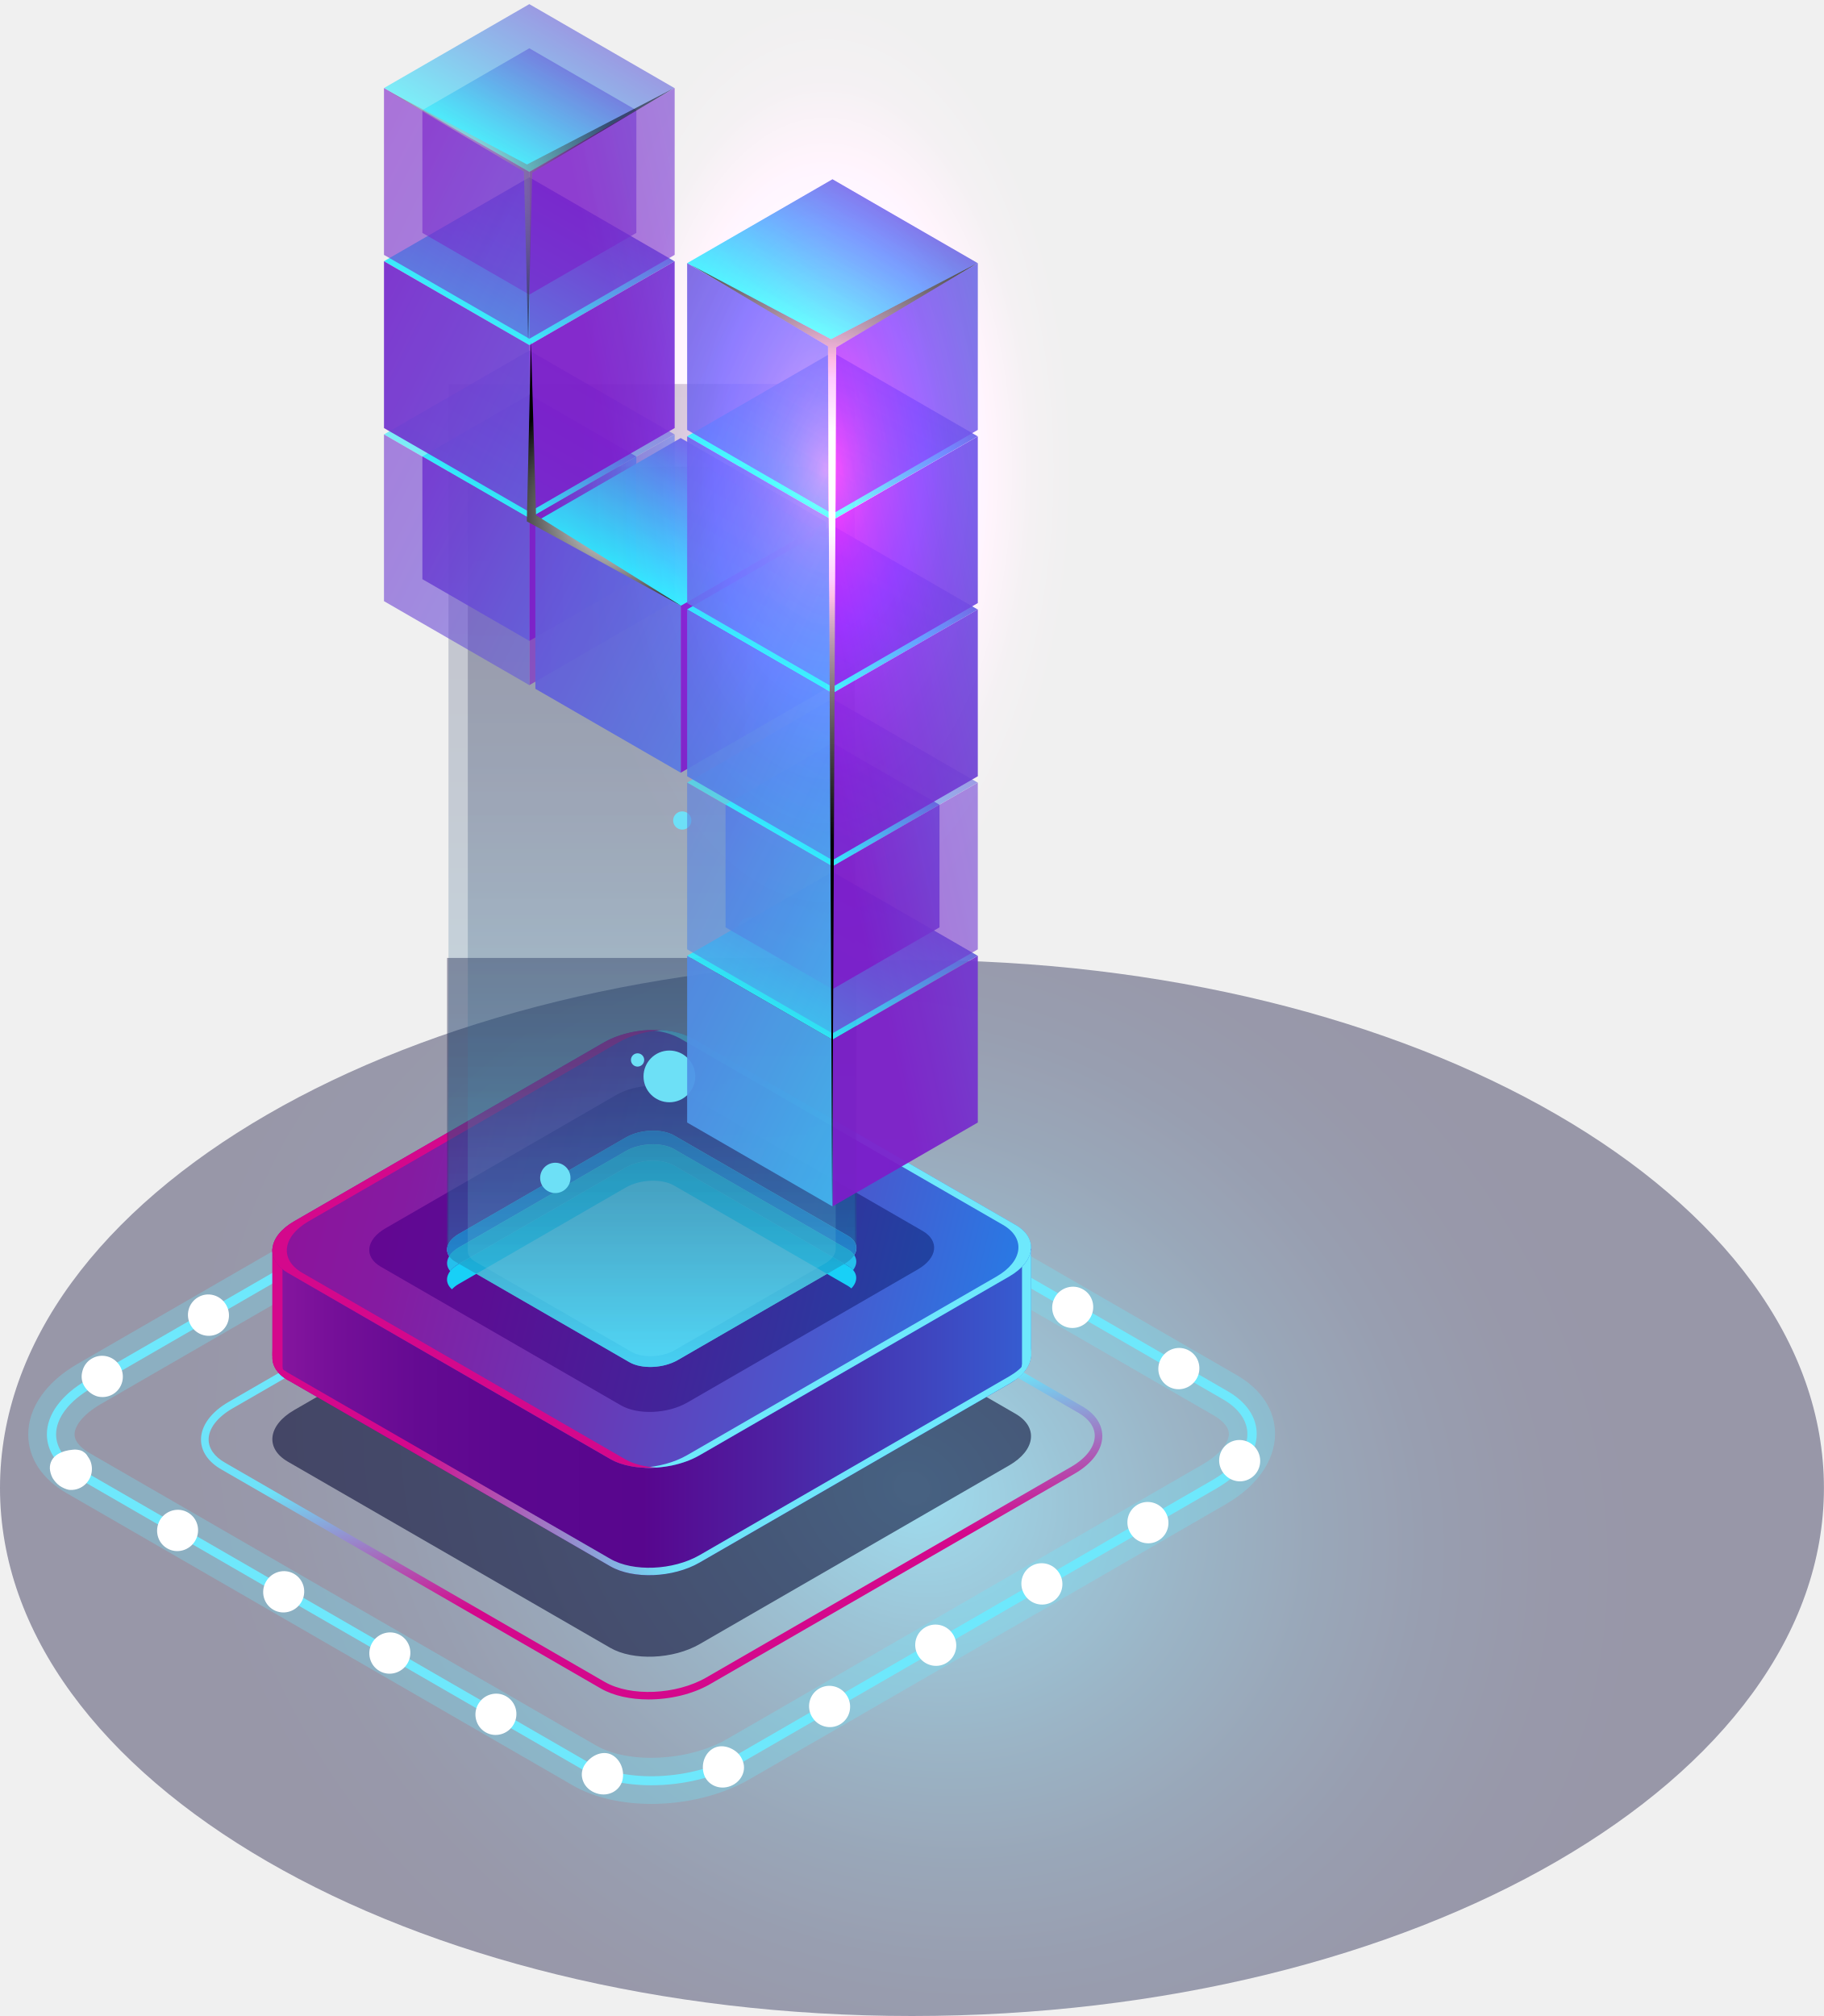
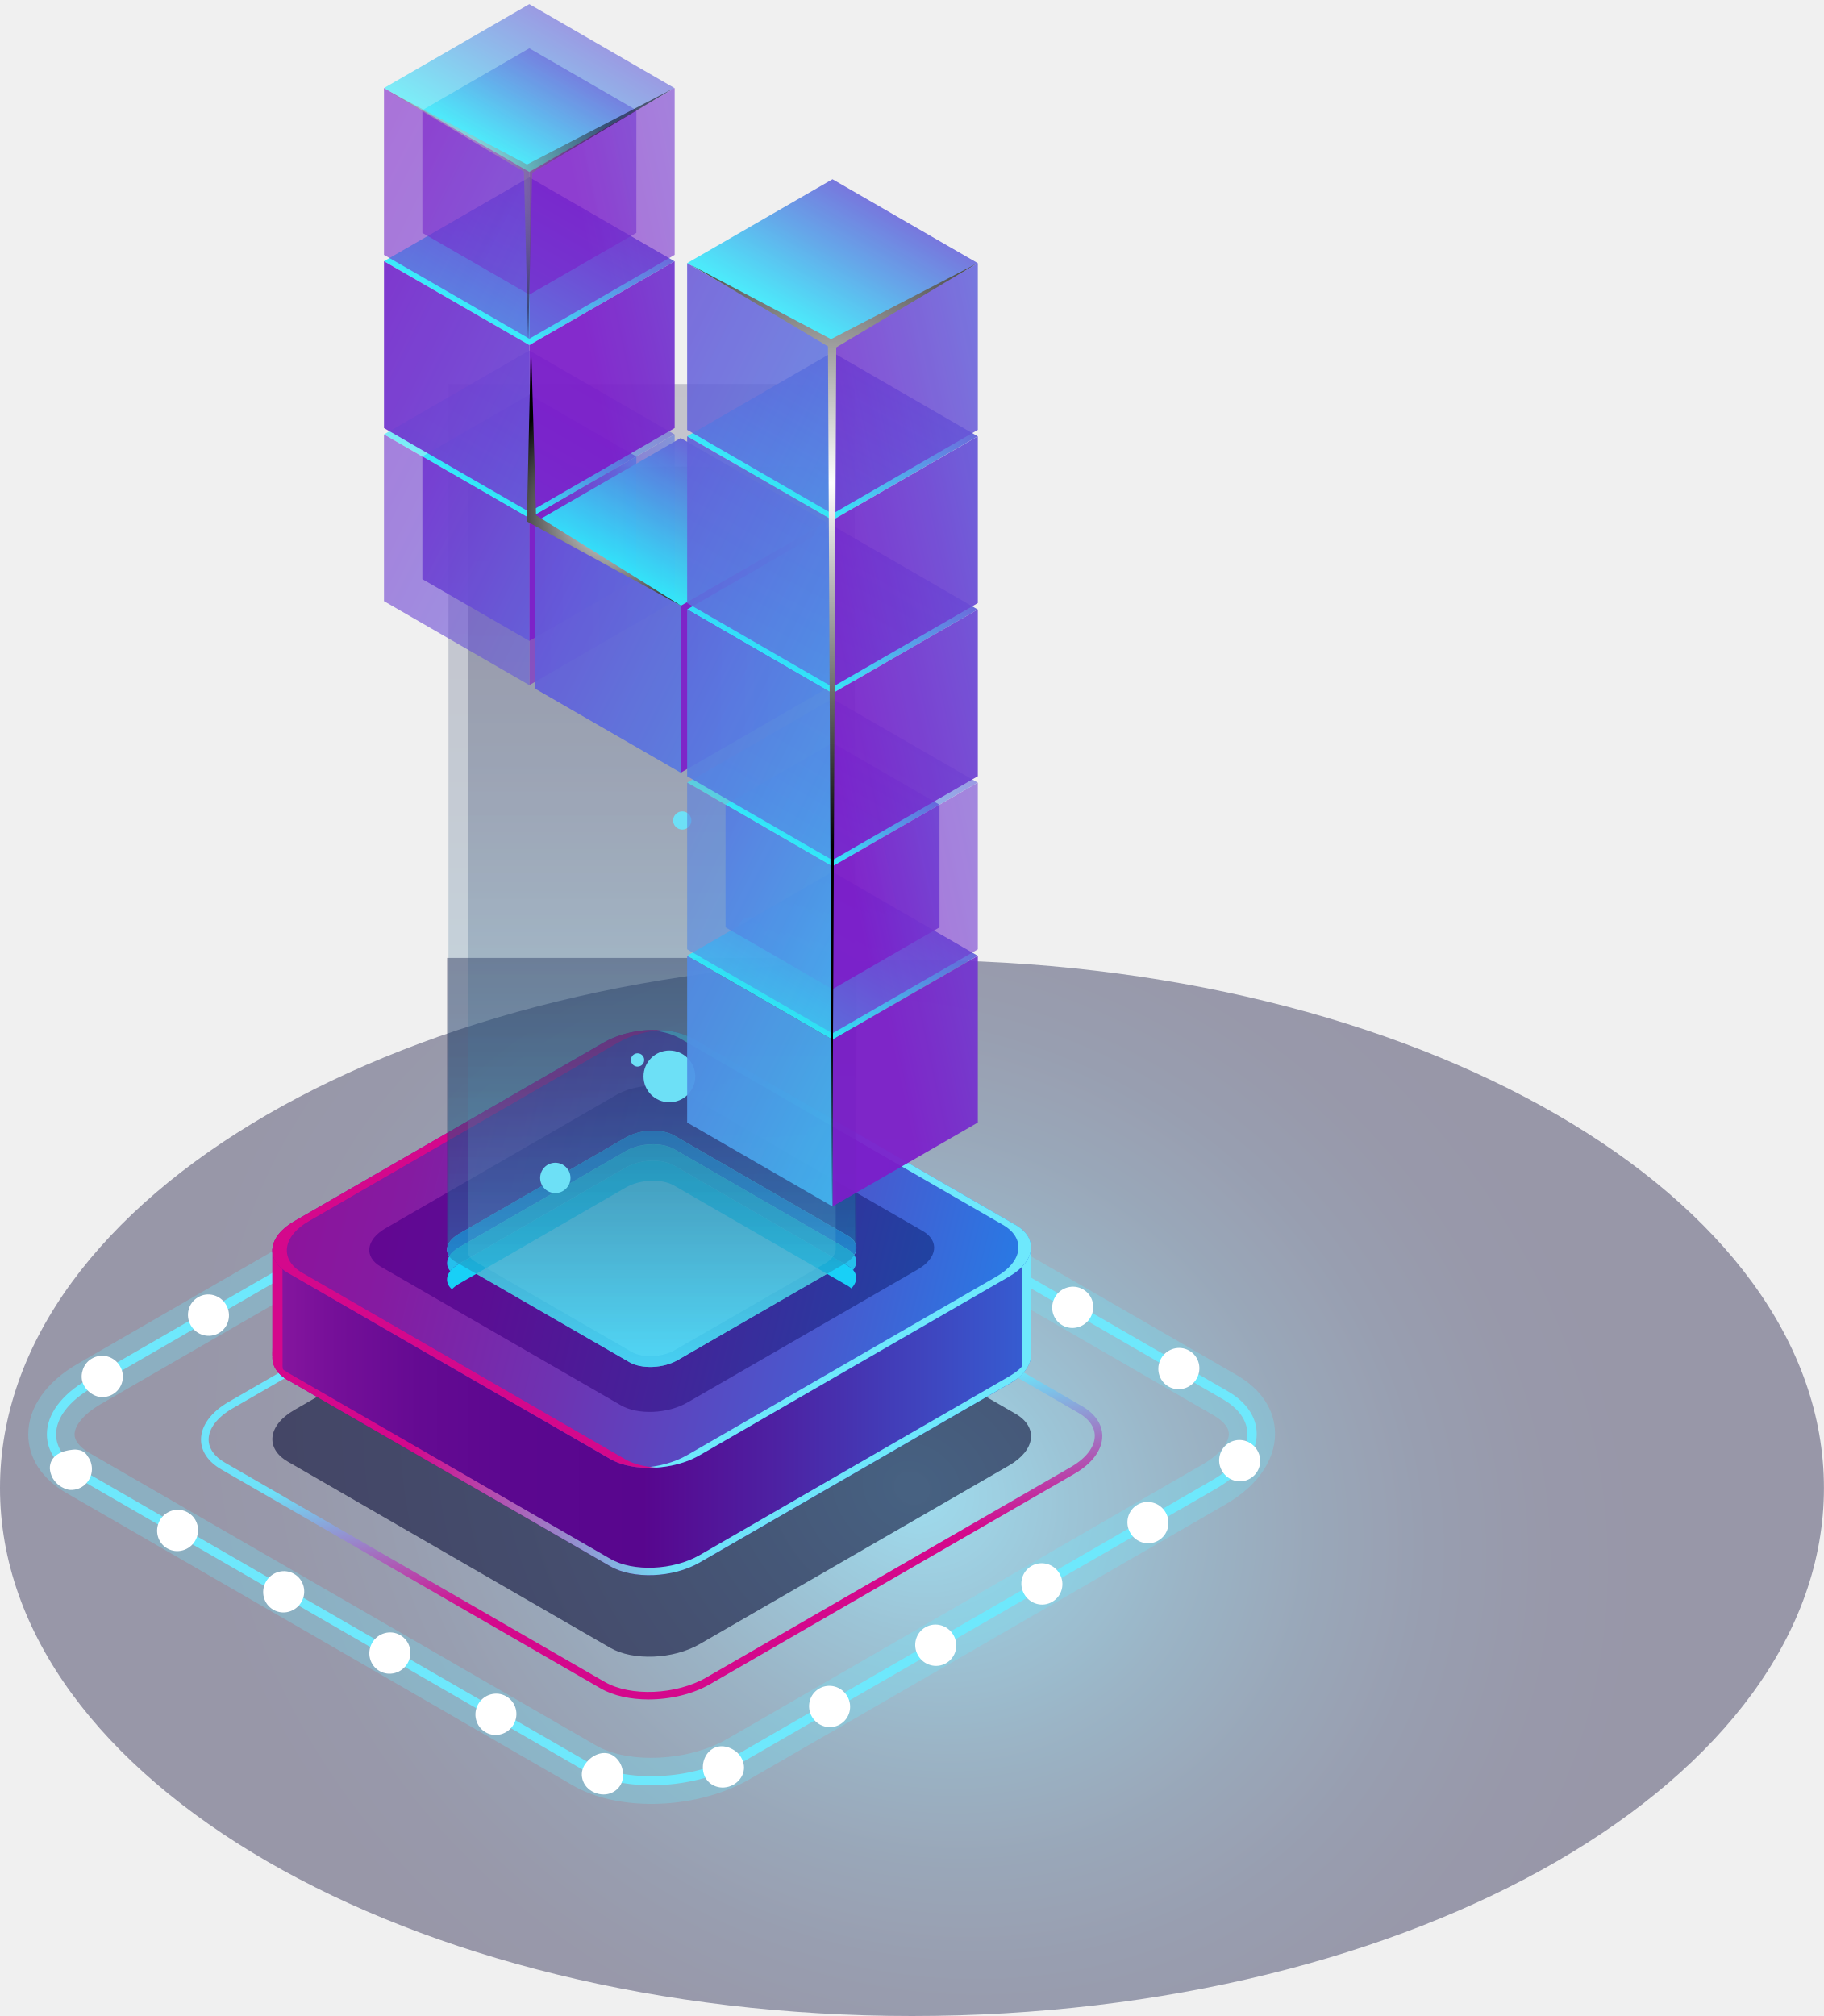
<svg xmlns="http://www.w3.org/2000/svg" width="190" height="210" viewBox="0 0 190 210" fill="none">
  <path opacity="0.4" d="M95 210C147.467 210 190 185.376 190 155C190 124.624 147.467 100 95 100C42.533 100 0 124.624 0 155C0 185.376 42.533 210 95 210Z" fill="url(#paint0_radial_238_2689)" />
  <path opacity="0.3" d="M67.872 187.906C64.826 187.906 61.905 187.277 59.664 185.976L6.928 155.529C4.357 154.043 2.942 151.874 2.942 149.407C2.942 146.63 4.811 143.956 8.084 142.066L57.61 113.468C63.112 110.288 71.238 109.999 76.1 112.797L128.837 143.243C131.408 144.73 132.822 146.898 132.822 149.355C132.822 152.133 130.954 154.807 127.681 156.696L78.155 185.294C75.182 187.029 71.444 187.906 67.872 187.906ZM67.934 115.698C65.188 115.698 62.256 116.369 60.026 117.66L10.5 146.258C8.487 147.425 7.764 148.653 7.764 149.417C7.764 150.316 8.755 151.028 9.343 151.369L62.08 181.815C65.477 183.777 71.733 183.467 75.749 181.144L125.275 152.546C127.289 151.379 128.011 150.15 128.011 149.376C128.011 148.478 127.02 147.776 126.432 147.435L73.695 116.989C72.188 116.121 70.123 115.698 67.934 115.698Z" fill="#6EE8FC" />
  <path d="M67.851 185.965C65.146 185.965 62.565 185.418 60.635 184.303L7.908 153.857C5.957 152.731 4.883 151.152 4.883 149.407C4.883 147.342 6.401 145.277 9.065 143.739L58.59 115.141C63.474 112.322 70.897 112.023 75.151 114.469L127.887 144.916C129.839 146.041 130.912 147.621 130.912 149.366C130.912 151.431 129.395 153.495 126.741 155.034L77.216 183.632C74.531 185.181 71.103 185.965 67.851 185.965ZM67.924 113.778C64.847 113.778 61.605 114.531 59.065 115.987L9.54 144.586C7.196 145.938 5.843 147.703 5.843 149.417C5.843 150.801 6.742 152.091 8.383 153.031L61.12 183.477C65.105 185.78 72.095 185.48 76.72 182.806L126.246 154.208C128.589 152.855 129.942 151.09 129.942 149.376C129.942 147.993 129.044 146.712 127.402 145.762L74.665 115.316C72.859 114.284 70.453 113.778 67.924 113.778Z" fill="#6EE8FC" />
  <path d="M49.815 177.51C50.414 176.477 51.725 176.116 52.737 176.704C53.759 177.293 54.099 178.604 53.501 179.636C52.902 180.669 51.591 181.03 50.579 180.442C49.567 179.853 49.226 178.542 49.815 177.51Z" fill="white" />
  <path d="M38.768 171.129C39.367 170.097 40.678 169.736 41.69 170.324C42.712 170.912 43.053 172.224 42.454 173.256C41.855 174.289 40.544 174.65 39.532 174.061C38.51 173.473 38.169 172.162 38.768 171.129Z" fill="white" />
  <path d="M27.71 164.749C28.309 163.716 29.62 163.355 30.632 163.943C31.654 164.532 31.995 165.843 31.396 166.875C30.797 167.908 29.486 168.269 28.474 167.681C27.452 167.092 27.112 165.781 27.71 164.749Z" fill="white" />
  <path d="M16.653 158.358C17.252 157.325 18.563 156.964 19.575 157.553C20.597 158.141 20.938 159.452 20.339 160.485C19.74 161.517 18.429 161.879 17.417 161.29C16.405 160.712 16.065 159.401 16.653 158.358Z" fill="white" />
  <path d="M5.998 151.492C6.504 151.172 7.082 151.059 7.537 151.017C7.784 150.986 8.001 150.997 8.187 151.038C8.404 151.069 8.579 151.141 8.734 151.265C8.92 151.379 9.044 151.534 9.158 151.74C9.323 151.957 9.447 152.215 9.509 152.483C9.643 153.01 9.581 153.598 9.282 154.115C8.982 154.631 8.507 154.982 7.981 155.126C7.712 155.199 7.433 155.219 7.165 155.188C6.855 155.126 6.515 154.972 6.205 154.765C5.895 154.538 5.647 154.239 5.472 153.949C5.307 153.629 5.214 153.289 5.193 152.979C5.172 152.329 5.492 151.802 5.998 151.492Z" fill="white" />
  <path d="M12.503 142.314C13.101 143.346 12.761 144.658 11.739 145.246C11.233 145.535 10.644 145.597 10.118 145.453C9.622 145.298 9.147 144.957 8.827 144.461C8.497 143.966 8.425 143.367 8.59 142.81C8.724 142.283 9.065 141.798 9.581 141.509C10.603 140.92 11.904 141.282 12.503 142.314Z" fill="white" />
  <path d="M23.56 135.934C24.159 136.966 23.818 138.277 22.796 138.866C21.774 139.454 20.473 139.093 19.874 138.06C19.276 137.028 19.616 135.717 20.638 135.128C21.65 134.529 22.961 134.891 23.56 135.934Z" fill="white" />
  <path d="M34.617 129.543C35.216 130.575 34.876 131.886 33.853 132.475C32.831 133.063 31.53 132.702 30.932 131.67C30.333 130.637 30.674 129.326 31.696 128.738C32.708 128.149 34.019 128.51 34.617 129.543Z" fill="white" />
  <path d="M45.664 123.162C46.263 124.195 45.922 125.506 44.9 126.095C43.878 126.683 42.577 126.322 41.978 125.289C41.38 124.257 41.72 122.946 42.743 122.357C43.765 121.769 45.066 122.13 45.664 123.162Z" fill="white" />
  <path d="M56.722 116.782C57.321 117.814 56.98 119.126 55.958 119.714C54.936 120.302 53.635 119.941 53.036 118.909C52.437 117.876 52.778 116.565 53.8 115.977C54.812 115.388 56.123 115.749 56.722 116.782Z" fill="white" />
  <path d="M68.781 113.323C68.698 114.511 67.82 115.43 66.788 115.502C65.766 115.564 64.764 114.769 64.537 113.592C64.31 112.415 65.188 111.269 66.509 111.186C67.841 111.093 68.853 112.126 68.781 113.323Z" fill="white" />
  <path d="M80.427 118.093C79.828 119.125 78.516 119.487 77.505 118.898C76.483 118.31 76.142 116.999 76.741 115.966C77.34 114.934 78.651 114.572 79.662 115.161C80.685 115.749 81.025 117.061 80.427 118.093Z" fill="white" />
  <path d="M91.484 124.474C90.885 125.506 89.574 125.867 88.562 125.279C87.54 124.69 87.199 123.379 87.798 122.347C88.397 121.314 89.708 120.953 90.72 121.542C91.742 122.13 92.082 123.441 91.484 124.474Z" fill="white" />
  <path d="M102.531 130.854C101.932 131.886 100.621 132.248 99.609 131.659C98.587 131.071 98.246 129.76 98.845 128.727C99.444 127.695 100.755 127.333 101.767 127.922C102.789 128.51 103.13 129.822 102.531 130.854Z" fill="white" />
  <path d="M113.588 137.245C112.989 138.277 111.678 138.639 110.666 138.05C109.644 137.462 109.304 136.15 109.902 135.118C110.501 134.086 111.812 133.724 112.824 134.313C113.846 134.891 114.187 136.202 113.588 137.245Z" fill="white" />
  <path d="M124.646 143.625C124.047 144.658 122.736 145.019 121.724 144.43C120.702 143.842 120.361 142.531 120.96 141.498C121.559 140.466 122.87 140.105 123.882 140.693C124.904 141.271 125.244 142.593 124.646 143.625Z" fill="white" />
  <path d="M117.738 159.669C117.139 158.637 117.48 157.325 118.502 156.737C119.524 156.148 120.825 156.51 121.424 157.542C122.023 158.575 121.682 159.886 120.66 160.474C119.648 161.073 118.337 160.701 117.738 159.669Z" fill="white" />
  <path d="M127.295 153.214C126.696 152.182 127.037 150.871 128.059 150.282C129.081 149.694 130.382 150.055 130.981 151.088C131.58 152.12 131.239 153.431 130.217 154.02C129.205 154.619 127.894 154.247 127.295 153.214Z" fill="white" />
  <path d="M106.692 166.05C106.093 165.017 106.434 163.706 107.456 163.118C108.478 162.529 109.779 162.89 110.377 163.923C110.976 164.955 110.636 166.266 109.613 166.855C108.591 167.454 107.29 167.092 106.692 166.05Z" fill="white" />
  <path d="M95.634 172.44C95.035 171.408 95.376 170.097 96.398 169.508C97.42 168.92 98.721 169.281 99.32 170.314C99.919 171.346 99.578 172.657 98.556 173.246C97.544 173.834 96.233 173.473 95.634 172.44Z" fill="white" />
  <path d="M84.577 178.821C83.978 177.788 84.319 176.477 85.341 175.889C86.363 175.3 87.664 175.662 88.263 176.694C88.862 177.726 88.521 179.038 87.499 179.626C86.487 180.215 85.176 179.853 84.577 178.821Z" fill="white" />
  <path d="M73.303 184.737C72.993 183.58 73.55 182.434 74.469 182.042C74.934 181.846 75.44 181.866 75.935 182.042C76.421 182.228 76.927 182.558 77.216 183.085C77.505 183.601 77.598 184.179 77.401 184.726C77.216 185.273 76.772 185.769 76.152 186.027C74.903 186.543 73.612 185.883 73.303 184.737Z" fill="white" />
  <path d="M60.872 183.89C61.523 182.868 62.617 182.403 63.495 182.692C64.382 183.002 65.054 184.066 64.878 185.253C64.703 186.43 63.474 187.245 62.132 186.801C61.471 186.585 60.965 186.12 60.748 185.552C60.521 184.995 60.573 184.406 60.872 183.89Z" fill="white" />
  <path opacity="0.6" d="M63.567 171.646L29.982 152.256C27.597 150.873 27.896 148.467 30.653 146.877L62.896 128.263C65.652 126.673 69.823 126.497 72.208 127.881L105.793 147.27C108.178 148.653 107.879 151.059 105.122 152.649L72.879 171.264C70.123 172.853 65.952 173.019 63.567 171.646Z" fill="#0C0F38" />
-   <path d="M67.562 177.025C65.704 177.025 63.928 176.653 62.596 175.889L23.034 153.052C21.681 152.267 20.938 151.172 20.938 149.954C20.938 148.519 21.991 147.084 23.818 146.031L61.801 124.102C65.157 122.161 70.257 121.965 73.168 123.648L112.731 146.485C114.084 147.27 114.827 148.364 114.827 149.583C114.827 151.018 113.774 152.453 111.947 153.506L73.963 175.435C72.136 176.488 69.792 177.025 67.562 177.025ZM62.989 175.197C65.683 176.756 70.433 176.55 73.571 174.743L111.554 152.814C113.134 151.906 114.043 150.718 114.043 149.572C114.043 148.653 113.444 147.796 112.339 147.167L72.776 124.329C70.082 122.77 65.332 122.977 62.204 124.784L24.221 146.712C22.641 147.621 21.733 148.808 21.733 149.954C21.733 150.873 22.331 151.73 23.436 152.36L62.989 175.197Z" fill="url(#paint1_linear_238_2689)" />
+   <path d="M67.562 177.025C65.704 177.025 63.928 176.653 62.596 175.889L23.034 153.052C21.681 152.267 20.938 151.172 20.938 149.954C20.938 148.519 21.991 147.084 23.818 146.031L61.801 124.102C65.157 122.161 70.257 121.965 73.168 123.648L112.731 146.485C114.084 147.27 114.827 148.364 114.827 149.583C114.827 151.018 113.774 152.453 111.947 153.506L73.963 175.435C72.136 176.488 69.793 177.025 67.562 177.025ZM62.989 175.197C65.683 176.756 70.433 176.55 73.571 174.743L111.554 152.814C113.134 151.906 114.043 150.718 114.043 149.572C114.043 148.653 113.444 147.796 112.339 147.167L72.776 124.329C70.082 122.77 65.332 122.977 62.204 124.784L24.221 146.712C22.641 147.621 21.733 148.808 21.733 149.954C21.733 150.873 22.331 151.73 23.436 152.36L62.989 175.197Z" fill="url(#paint1_linear_238_2689)" />
  <path d="M107.404 130.09H90.751L72.208 119.384C69.823 118 65.652 118.176 62.896 119.766L45.024 130.08H28.382V141.261H28.392C28.32 142.19 28.846 143.099 29.992 143.759L63.577 163.149C65.962 164.532 70.133 164.357 72.89 162.767L105.133 144.152C106.568 143.326 107.332 142.273 107.404 141.271H107.414V130.09H107.404Z" fill="url(#paint2_linear_238_2689)" />
  <path d="M105.122 143.377L72.879 161.992C70.123 163.582 65.952 163.758 63.567 162.374L29.982 142.985C28.836 142.324 28.309 141.426 28.382 140.487H28.371V141.261H28.382C28.309 142.19 28.836 143.099 29.982 143.759L63.567 163.149C65.952 164.532 70.123 164.357 72.879 162.767L105.122 144.152C106.557 143.326 107.321 142.273 107.394 141.271H107.404V140.497H107.394C107.321 141.509 106.557 142.552 105.122 143.377Z" fill="url(#paint3_linear_238_2689)" />
  <path d="M29.435 142.046L29.424 130.864H46.067L63.939 120.55C66.695 118.961 70.866 118.785 73.251 120.168L91.794 130.875H107.394V130.1H90.741L72.198 119.394C69.813 118.011 65.642 118.186 62.886 119.776L45.014 130.09H28.371V141.271H28.382C28.309 142.201 28.836 143.109 29.982 143.77L30.168 143.883C29.631 143.326 29.383 142.696 29.435 142.046Z" fill="#D4088C" />
  <path d="M106.464 130.988V142.118H106.454C106.413 142.686 106.144 143.274 105.659 143.822C106.754 143.058 107.332 142.149 107.404 141.271H107.414V130.204C107.063 130.431 106.743 130.679 106.464 130.988Z" fill="#6EE8FC" />
  <path d="M63.567 151.978L29.982 132.589C27.597 131.205 27.896 128.8 30.653 127.21L62.896 108.595C65.652 107.005 69.823 106.829 72.208 108.213L105.793 127.602C108.178 128.985 107.879 131.391 105.122 132.981L72.879 151.596C70.123 153.186 65.952 153.351 63.567 151.978Z" fill="url(#paint4_linear_238_2689)" />
  <path d="M105.793 127.592L72.208 108.203C70.969 107.49 69.256 107.191 67.511 107.294C68.781 107.366 69.978 107.666 70.897 108.203L104.482 127.592C106.867 128.975 106.568 131.381 103.811 132.971L71.568 151.585C70.237 152.349 68.585 152.783 66.953 152.876C68.967 153 71.197 152.556 72.879 151.585L105.122 132.971C107.879 131.381 108.189 128.975 105.793 127.592Z" fill="#6EE8FC" />
  <path d="M64.672 146.382L39.666 131.948C37.89 130.926 38.107 129.13 40.162 127.943L64.166 114.077C66.22 112.89 69.328 112.766 71.104 113.788L96.109 128.221C97.885 129.244 97.668 131.04 95.614 132.227L71.609 146.093C69.555 147.28 66.447 147.414 64.672 146.382Z" fill="url(#paint5_linear_238_2689)" />
  <path d="M65.559 141.891L47.44 131.432C46.15 130.689 46.315 129.388 47.801 128.531L65.198 118.486C66.685 117.629 68.935 117.536 70.226 118.279L88.345 128.738C89.636 129.481 89.471 130.782 87.984 131.639L70.587 141.684C69.09 142.541 66.84 142.634 65.559 141.891Z" fill="#6DE0F6" />
  <path d="M65.074 151.978L31.489 132.589C29.104 131.205 29.404 128.8 32.16 127.21L64.403 108.595C65.714 107.841 67.335 107.408 68.946 107.304C66.901 107.16 64.62 107.604 62.896 108.595L30.653 127.21C27.896 128.8 27.597 131.205 29.982 132.589L63.567 151.978C64.816 152.7 66.571 152.99 68.347 152.876C67.108 152.793 65.962 152.494 65.074 151.978Z" fill="#D4088C" />
  <path d="M47.791 129.946L65.188 119.9C66.674 119.043 68.925 118.95 70.216 119.694L88.335 130.152C88.624 130.317 88.82 130.514 88.965 130.72C89.398 130.008 89.212 129.244 88.335 128.738L70.216 118.279C68.925 117.536 66.674 117.629 65.188 118.486L47.791 128.531C46.635 129.202 46.294 130.132 46.8 130.865C46.996 130.534 47.327 130.224 47.791 129.946Z" fill="#267FE5" />
  <path d="M47.791 131.659L65.188 121.614C66.674 120.757 68.925 120.664 70.216 121.407L88.335 131.866C88.562 132 88.727 132.145 88.861 132.31C89.44 131.556 89.285 130.71 88.335 130.162L70.216 119.704C68.925 118.961 66.674 119.053 65.188 119.91L47.791 129.956C46.563 130.668 46.253 131.67 46.903 132.413C47.11 132.134 47.399 131.876 47.791 131.659Z" fill="#25BFEC" />
  <path d="M47.079 134.302C47.265 134.106 47.502 133.91 47.791 133.745L65.188 123.699C66.674 122.842 68.925 122.749 70.216 123.493L88.335 133.951C88.469 134.034 88.583 134.116 88.686 134.209C89.45 133.414 89.367 132.465 88.335 131.866L70.216 121.407C68.925 120.664 66.674 120.757 65.188 121.614L47.791 131.659C46.459 132.423 46.201 133.538 47.079 134.302Z" fill="#18D0F7" />
  <path opacity="0.4" d="M89.202 99.788H46.573V130.183C46.573 130.648 46.862 131.102 47.44 131.432L65.559 141.891C66.85 142.634 69.101 142.541 70.587 141.684L87.984 131.639C88.758 131.195 89.171 130.627 89.213 130.09H89.223V99.788H89.202Z" fill="url(#paint6_linear_238_2689)" />
  <path opacity="0.2" d="M89.058 40H46.718V130.255C46.718 130.72 47.007 131.164 47.575 131.504L65.559 141.891C66.84 142.634 69.07 142.541 70.546 141.684L87.819 131.711C88.583 131.267 88.996 130.709 89.037 130.173H89.047V40H89.058Z" fill="url(#paint7_linear_238_2689)" />
  <path opacity="0.25" d="M87.044 48.61H48.731V130.296C48.731 130.72 48.989 131.122 49.505 131.422L65.787 140.817C66.943 141.488 68.966 141.405 70.298 140.631L85.94 131.618C86.631 131.215 87.003 130.709 87.044 130.224H87.055V48.61H87.044Z" fill="url(#paint8_linear_238_2689)" />
  <path d="M57.847 124.278C58.72 124.278 59.427 123.57 59.427 122.698C59.427 121.826 58.72 121.118 57.847 121.118C56.975 121.118 56.268 121.826 56.268 122.698C56.268 123.57 56.975 124.278 57.847 124.278Z" fill="#6DE0F6" />
  <path d="M69.731 114.82C71.219 114.82 72.425 113.614 72.425 112.126C72.425 110.637 71.219 109.431 69.731 109.431C68.242 109.431 67.036 110.637 67.036 112.126C67.036 113.614 68.242 114.82 69.731 114.82Z" fill="#6DE0F6" />
  <path d="M67.108 110.412C67.108 110.794 66.798 111.104 66.416 111.104C66.034 111.104 65.725 110.794 65.725 110.412C65.725 110.03 66.034 109.72 66.416 109.72C66.798 109.72 67.108 110.03 67.108 110.412Z" fill="#6DE0F6" />
  <path d="M78.165 98.24C78.907 98.24 79.508 97.639 79.508 96.897C79.508 96.156 78.907 95.555 78.165 95.555C77.424 95.555 76.823 96.156 76.823 96.897C76.823 97.639 77.424 98.24 78.165 98.24Z" fill="#6DE0F6" />
  <path d="M71.073 86.418C71.597 86.418 72.022 85.993 72.022 85.468C72.022 84.944 71.597 84.519 71.073 84.519C70.548 84.519 70.123 84.944 70.123 85.468C70.123 85.993 70.548 86.418 71.073 86.418Z" fill="#6DE0F6" />
  <g opacity="0.6">
    <path d="M55.14 36.51L70.27 45.25L55.14 54L40 45.25L55.14 36.51Z" fill="url(#paint9_linear_238_2689)" />
    <path d="M70.28 62.62L55.14 71.37V53.99L70.28 45.25V62.62Z" fill="url(#paint10_linear_238_2689)" />
    <path d="M55.15 71.37L40 62.62V45.25L55.15 53.99V71.37Z" fill="url(#paint11_linear_238_2689)" />
  </g>
  <g opacity="0.9">
    <path d="M55.14 41.11L66.28 47.55L55.14 53.98L44 47.54L55.14 41.11Z" fill="url(#paint12_linear_238_2689)" />
    <path d="M66.29 60.33L55.14 66.76V53.98L66.29 47.54V60.33Z" fill="url(#paint13_linear_238_2689)" />
    <path d="M55.14 66.76L44 60.33V47.54L55.14 53.98V66.76Z" fill="url(#paint14_linear_238_2689)" />
  </g>
  <g opacity="0.93">
    <path d="M55.14 18.47L70.27 27.22L55.14 35.96L40 27.21L55.14 18.47Z" fill="url(#paint15_linear_238_2689)" />
    <path d="M70.28 44.59L55.14 53.33V35.95L70.28 27.21V44.59Z" fill="url(#paint16_linear_238_2689)" />
    <path d="M55.15 53.33L40 44.59V27.21L55.15 35.95V53.33Z" fill="url(#paint17_linear_238_2689)" />
  </g>
  <g opacity="0.6">
    <path d="M55.14 0.43L70.27 9.18L55.14 17.92L40 9.17L55.14 0.43Z" fill="url(#paint18_linear_238_2689)" />
    <path d="M70.28 26.55L55.14 35.29V17.92L70.28 9.17V26.55Z" fill="url(#paint19_linear_238_2689)" />
    <path d="M55.15 35.29L40 26.55V9.17L55.15 17.92V35.29Z" fill="url(#paint20_linear_238_2689)" />
  </g>
  <g opacity="0.6">
    <path d="M55.14 5.03L66.28 11.47L55.14 17.91L44 11.47L55.14 5.03Z" fill="url(#paint21_linear_238_2689)" />
    <path d="M66.29 24.26L55.14 30.69V17.9L66.29 11.47V24.26Z" fill="url(#paint22_linear_238_2689)" />
    <path d="M55.14 30.69L44 24.26V11.47L55.14 17.9V30.69Z" fill="url(#paint23_linear_238_2689)" />
  </g>
  <g opacity="0.93">
    <path d="M70.91 45.63L86.04 54.38L70.91 63.12L55.77 54.37L70.91 45.63Z" fill="url(#paint24_linear_238_2689)" />
    <path d="M86.05 71.75L70.91 80.49V63.11L86.05 54.37V71.75Z" fill="url(#paint25_linear_238_2689)" />
    <path d="M70.91 80.49L55.77 71.75V54.37L70.91 63.11V80.49Z" fill="url(#paint26_linear_238_2689)" />
  </g>
  <g opacity="0.93">
    <path d="M86.72 90.81L101.85 99.56L86.72 108.3L71.58 99.56L86.72 90.81Z" fill="url(#paint27_linear_238_2689)" />
    <path d="M101.86 116.93L86.72 125.67V108.3L101.86 99.56V116.93Z" fill="url(#paint28_linear_238_2689)" />
    <path d="M86.72 125.67L71.58 116.93V99.56L86.72 108.3V125.67Z" fill="url(#paint29_linear_238_2689)" />
  </g>
  <g opacity="0.6">
    <path d="M86.72 72.78L101.85 81.52L86.72 90.27L71.58 81.52L86.72 72.78Z" fill="url(#paint30_linear_238_2689)" />
    <path d="M101.86 98.89L86.72 107.64V90.26L101.86 81.52V98.89Z" fill="url(#paint31_linear_238_2689)" />
    <path d="M86.72 107.64L71.58 98.89V81.52L86.72 90.26V107.64Z" fill="url(#paint32_linear_238_2689)" />
  </g>
  <g opacity="0.9">
    <path d="M86.72 77.38L97.86 83.82L86.72 90.25L75.58 83.81L86.72 77.38Z" fill="url(#paint33_linear_238_2689)" />
    <path d="M97.87 96.6L86.72 103.04V90.25L97.87 83.81V96.6Z" fill="url(#paint34_linear_238_2689)" />
    <path d="M86.72 103.04L75.58 96.6V83.81L86.72 90.25V103.04Z" fill="url(#paint35_linear_238_2689)" />
  </g>
  <g opacity="0.93">
    <path d="M86.72 54.74L101.85 63.49L86.72 72.23L71.58 63.48L86.72 54.74Z" fill="url(#paint36_linear_238_2689)" />
    <path d="M101.86 80.86L86.72 89.6V72.22L101.86 63.48V80.86Z" fill="url(#paint37_linear_238_2689)" />
    <path d="M86.72 89.6L71.58 80.86V63.48L86.72 72.22V89.6Z" fill="url(#paint38_linear_238_2689)" />
  </g>
  <g opacity="0.93">
    <path d="M86.72 36.7L101.85 45.45L86.72 54.19L71.58 45.45L86.72 36.7Z" fill="url(#paint39_linear_238_2689)" />
    <path d="M101.86 62.82L86.72 71.56V54.19L101.86 45.45V62.82Z" fill="url(#paint40_linear_238_2689)" />
    <path d="M86.72 71.56L71.58 62.82V45.45L86.72 54.19V71.56Z" fill="url(#paint41_linear_238_2689)" />
  </g>
  <g opacity="0.85">
    <path d="M86.72 18.67L101.85 27.41L86.72 36.16L71.58 27.41L86.72 18.67Z" fill="url(#paint42_linear_238_2689)" />
    <path d="M101.86 44.78L86.72 53.53V36.15L101.86 27.41V44.78Z" fill="url(#paint43_linear_238_2689)" />
    <path d="M86.72 53.53L71.58 44.78V27.41L86.72 36.15V53.53Z" fill="url(#paint44_linear_238_2689)" />
  </g>
  <path d="M86.69 125.67L87.11 36.19L101.83 27.41L86.57 35.33L72.03 27.63L86.25 36.08L86.69 125.67Z" fill="url(#paint45_radial_238_2689)" />
  <path opacity="0.5" d="M55.02 35.44L55.44 17.99L70.16 9.21L54.9 17.13L40.36 9.43L54.58 17.88L55.02 35.44Z" fill="url(#paint46_radial_238_2689)" />
  <path d="M55.31 35.6L54.88 54.31L71.07 63.17L55.84 53.67L55.31 35.6Z" fill="url(#paint47_radial_238_2689)" />
-   <g style="mix-blend-mode:color-dodge">
-     <path d="M86 98C100.359 98 112 76.062 112 49C112 21.938 100.359 0 86 0C71.641 0 60 21.938 60 49C60 76.062 71.641 98 86 98Z" fill="url(#paint48_radial_238_2689)" />
-   </g>
  <defs>
    <radialGradient id="paint0_radial_238_2689" cx="0" cy="0" r="1" gradientUnits="userSpaceOnUse" gradientTransform="translate(95.0032 154.998) rotate(30.0669) scale(77.6222 67.3133)">
      <stop offset="0.011" stop-color="#25BFEC" />
      <stop offset="0.045" stop-color="#24B4E1" />
      <stop offset="0.219" stop-color="#1F83B0" />
      <stop offset="0.39" stop-color="#1B5A86" />
      <stop offset="0.557" stop-color="#173A66" />
      <stop offset="0.717" stop-color="#152350" />
      <stop offset="0.868" stop-color="#131642" />
      <stop offset="1" stop-color="#13113D" />
    </radialGradient>
    <linearGradient id="paint1_linear_238_2689" x1="63.655" y1="123.037" x2="72.12" y2="176.479" gradientUnits="userSpaceOnUse">
      <stop stop-color="#6EE8FC" />
      <stop offset="0.22" stop-color="#6EE8FC" />
      <stop offset="0.489" stop-color="#6EE1F8" />
      <stop offset="0.774" stop-color="#D4088C" />
      <stop offset="1" stop-color="#D4088C" />
    </linearGradient>
    <linearGradient id="paint2_linear_238_2689" x1="20.895" y1="141.27" x2="117.189" y2="141.27" gradientUnits="userSpaceOnUse">
      <stop stop-color="#A31FA9" />
      <stop offset="0.067" stop-color="#8B17A0" />
      <stop offset="0.149" stop-color="#740F98" />
      <stop offset="0.239" stop-color="#640A92" />
      <stop offset="0.341" stop-color="#5B078F" />
      <stop offset="0.478" stop-color="#58068E" />
      <stop offset="0.626" stop-color="#4D22A3" />
      <stop offset="0.944" stop-color="#3168DA" />
      <stop offset="1" stop-color="#2C75E4" />
    </linearGradient>
    <linearGradient id="paint3_linear_238_2689" x1="20.895" y1="152.293" x2="117.189" y2="152.293" gradientUnits="userSpaceOnUse">
      <stop stop-color="#D4088C" />
      <stop offset="0.226" stop-color="#D4088C" />
      <stop offset="0.511" stop-color="#6EE1F8" />
      <stop offset="0.78" stop-color="#6EE8FC" />
      <stop offset="1" stop-color="#6EE8FC" />
    </linearGradient>
    <linearGradient id="paint4_linear_238_2689" x1="27.723" y1="130.09" x2="101.855" y2="148.433" gradientUnits="userSpaceOnUse">
      <stop stop-color="#8D139B" />
      <stop offset="0.165" stop-color="#851BA1" />
      <stop offset="0.428" stop-color="#6E33B2" />
      <stop offset="0.755" stop-color="#4958CD" />
      <stop offset="1" stop-color="#2979E4" />
    </linearGradient>
    <linearGradient id="paint5_linear_238_2689" x1="37.985" y1="130.089" x2="93.177" y2="143.746" gradientUnits="userSpaceOnUse">
      <stop stop-color="#630692" />
      <stop offset="0.226" stop-color="#5B0E94" />
      <stop offset="0.587" stop-color="#432399" />
      <stop offset="1" stop-color="#2142A1" />
    </linearGradient>
    <linearGradient id="paint6_linear_238_2689" x1="67.887" y1="142.396" x2="67.887" y2="99.789" gradientUnits="userSpaceOnUse">
      <stop offset="0.011" stop-color="#25BFEC" />
      <stop offset="0.045" stop-color="#24B4E1" />
      <stop offset="0.219" stop-color="#1F83B0" />
      <stop offset="0.39" stop-color="#1B5A86" />
      <stop offset="0.557" stop-color="#173A66" />
      <stop offset="0.717" stop-color="#152350" />
      <stop offset="0.868" stop-color="#131642" />
      <stop offset="1" stop-color="#13113D" />
    </linearGradient>
    <linearGradient id="paint7_linear_238_2689" x1="67.887" y1="142.396" x2="67.887" y2="40.005" gradientUnits="userSpaceOnUse">
      <stop offset="0.011" stop-color="#25BFEC" />
      <stop offset="0.045" stop-color="#24B4E1" />
      <stop offset="0.219" stop-color="#1F83B0" />
      <stop offset="0.39" stop-color="#1B5A86" />
      <stop offset="0.557" stop-color="#173A66" />
      <stop offset="0.717" stop-color="#152350" />
      <stop offset="0.868" stop-color="#131642" />
      <stop offset="1" stop-color="#13113D" />
    </linearGradient>
    <linearGradient id="paint8_linear_238_2689" x1="67.887" y1="141.278" x2="67.887" y2="48.611" gradientUnits="userSpaceOnUse">
      <stop offset="0.011" stop-color="#70E8FC" />
      <stop offset="0.148" stop-color="#5AB5CF" />
      <stop offset="0.303" stop-color="#4584A3" />
      <stop offset="0.456" stop-color="#335A7E" />
      <stop offset="0.605" stop-color="#253A62" />
      <stop offset="0.747" stop-color="#1B244D" />
      <stop offset="0.882" stop-color="#151641" />
      <stop offset="1" stop-color="#13113D" />
    </linearGradient>
    <linearGradient id="paint9_linear_238_2689" x1="63.489" y1="30.787" x2="50.84" y2="52.694" gradientUnits="userSpaceOnUse">
      <stop offset="0.03" stop-color="#7C1DC9" />
      <stop offset="0.214" stop-color="#6E41D2" />
      <stop offset="0.618" stop-color="#4C9BE8" />
      <stop offset="1" stop-color="#2AF6FF" />
    </linearGradient>
    <linearGradient id="paint10_linear_238_2689" x1="55.823" y1="58.307" x2="87.56" y2="58.307" gradientUnits="userSpaceOnUse">
      <stop offset="0.03" stop-color="#7C1DC9" />
      <stop offset="0.214" stop-color="#6E41D2" />
      <stop offset="0.618" stop-color="#4C9BE8" />
      <stop offset="1" stop-color="#2AF6FF" />
    </linearGradient>
    <linearGradient id="paint11_linear_238_2689" x1="16.975" y1="42.848" x2="140.129" y2="105.067" gradientUnits="userSpaceOnUse">
      <stop offset="0.03" stop-color="#7C1DC9" />
      <stop offset="0.214" stop-color="#6E41D2" />
      <stop offset="0.618" stop-color="#4C9BE8" />
      <stop offset="1" stop-color="#2AF6FF" />
    </linearGradient>
    <linearGradient id="paint12_linear_238_2689" x1="61.285" y1="36.899" x2="51.977" y2="53.022" gradientUnits="userSpaceOnUse">
      <stop offset="0.03" stop-color="#7C1DC9" />
      <stop offset="0.214" stop-color="#6E41D2" />
      <stop offset="0.618" stop-color="#4C9BE8" />
      <stop offset="1" stop-color="#2AF6FF" />
    </linearGradient>
    <linearGradient id="paint13_linear_238_2689" x1="55.644" y1="57.153" x2="79.002" y2="57.153" gradientUnits="userSpaceOnUse">
      <stop offset="0.03" stop-color="#7C1DC9" />
      <stop offset="0.214" stop-color="#6E41D2" />
      <stop offset="0.618" stop-color="#4C9BE8" />
      <stop offset="1" stop-color="#2AF6FF" />
    </linearGradient>
    <linearGradient id="paint14_linear_238_2689" x1="27.052" y1="45.776" x2="117.692" y2="91.568" gradientUnits="userSpaceOnUse">
      <stop offset="0.03" stop-color="#7C1DC9" />
      <stop offset="0.214" stop-color="#6E41D2" />
      <stop offset="0.618" stop-color="#4C9BE8" />
      <stop offset="1" stop-color="#2AF6FF" />
    </linearGradient>
    <linearGradient id="paint15_linear_238_2689" x1="63.489" y1="12.751" x2="50.84" y2="34.658" gradientUnits="userSpaceOnUse">
      <stop offset="0.03" stop-color="#7C1DC9" />
      <stop offset="0.214" stop-color="#6E41D2" />
      <stop offset="0.618" stop-color="#4C9BE8" />
      <stop offset="1" stop-color="#2AF6FF" />
    </linearGradient>
    <linearGradient id="paint16_linear_238_2689" x1="59.863" y1="40.883" x2="135.552" y2="24.633" gradientUnits="userSpaceOnUse">
      <stop offset="0.03" stop-color="#7C1DC9" />
      <stop offset="0.214" stop-color="#6E41D2" />
      <stop offset="0.618" stop-color="#4C9BE8" />
      <stop offset="1" stop-color="#2AF6FF" />
    </linearGradient>
    <linearGradient id="paint17_linear_238_2689" x1="24.235" y1="28.48" x2="147.388" y2="90.698" gradientUnits="userSpaceOnUse">
      <stop offset="0.03" stop-color="#7C1DC9" />
      <stop offset="0.214" stop-color="#6E41D2" />
      <stop offset="0.618" stop-color="#4C9BE8" />
      <stop offset="1" stop-color="#2AF6FF" />
    </linearGradient>
    <linearGradient id="paint18_linear_238_2689" x1="63.489" y1="-5.286" x2="50.84" y2="16.621" gradientUnits="userSpaceOnUse">
      <stop offset="0.03" stop-color="#7C1DC9" />
      <stop offset="0.214" stop-color="#6E41D2" />
      <stop offset="0.618" stop-color="#4C9BE8" />
      <stop offset="1" stop-color="#2AF6FF" />
    </linearGradient>
    <linearGradient id="paint19_linear_238_2689" x1="59.863" y1="22.846" x2="135.552" y2="6.596" gradientUnits="userSpaceOnUse">
      <stop offset="0.03" stop-color="#7C1DC9" />
      <stop offset="0.214" stop-color="#6E41D2" />
      <stop offset="0.618" stop-color="#4C9BE8" />
      <stop offset="1" stop-color="#2AF6FF" />
    </linearGradient>
    <linearGradient id="paint20_linear_238_2689" x1="31.494" y1="14.11" x2="154.647" y2="76.329" gradientUnits="userSpaceOnUse">
      <stop offset="0.03" stop-color="#7C1DC9" />
      <stop offset="0.214" stop-color="#6E41D2" />
      <stop offset="0.618" stop-color="#4C9BE8" />
      <stop offset="1" stop-color="#2AF6FF" />
    </linearGradient>
    <linearGradient id="paint21_linear_238_2689" x1="61.285" y1="0.826" x2="51.977" y2="16.949" gradientUnits="userSpaceOnUse">
      <stop offset="0.03" stop-color="#7C1DC9" />
      <stop offset="0.214" stop-color="#6E41D2" />
      <stop offset="0.618" stop-color="#4C9BE8" />
      <stop offset="1" stop-color="#2AF6FF" />
    </linearGradient>
    <linearGradient id="paint22_linear_238_2689" x1="58.617" y1="21.53" x2="114.323" y2="9.571" gradientUnits="userSpaceOnUse">
      <stop offset="0.03" stop-color="#7C1DC9" />
      <stop offset="0.214" stop-color="#6E41D2" />
      <stop offset="0.618" stop-color="#4C9BE8" />
      <stop offset="1" stop-color="#2AF6FF" />
    </linearGradient>
    <linearGradient id="paint23_linear_238_2689" x1="37.738" y1="15.101" x2="128.378" y2="60.893" gradientUnits="userSpaceOnUse">
      <stop offset="0.03" stop-color="#7C1DC9" />
      <stop offset="0.214" stop-color="#6E41D2" />
      <stop offset="0.618" stop-color="#4C9BE8" />
      <stop offset="1" stop-color="#2AF6FF" />
    </linearGradient>
    <linearGradient id="paint24_linear_238_2689" x1="79.258" y1="39.911" x2="66.61" y2="61.818" gradientUnits="userSpaceOnUse">
      <stop offset="0.03" stop-color="#7C1DC9" />
      <stop offset="0.214" stop-color="#6E41D2" />
      <stop offset="0.618" stop-color="#4C9BE8" />
      <stop offset="1" stop-color="#2AF6FF" />
    </linearGradient>
    <linearGradient id="paint25_linear_238_2689" x1="71.592" y1="67.431" x2="103.329" y2="67.431" gradientUnits="userSpaceOnUse">
      <stop offset="0.03" stop-color="#7C1DC9" />
      <stop offset="0.214" stop-color="#6E41D2" />
      <stop offset="0.618" stop-color="#4C9BE8" />
      <stop offset="1" stop-color="#2AF6FF" />
    </linearGradient>
    <linearGradient id="paint26_linear_238_2689" x1="16.51" y1="43.77" x2="139.663" y2="105.989" gradientUnits="userSpaceOnUse">
      <stop offset="0.03" stop-color="#7C1DC9" />
      <stop offset="0.214" stop-color="#6E41D2" />
      <stop offset="0.618" stop-color="#4C9BE8" />
      <stop offset="1" stop-color="#2AF6FF" />
    </linearGradient>
    <linearGradient id="paint27_linear_238_2689" x1="95.068" y1="85.094" x2="82.42" y2="107.002" gradientUnits="userSpaceOnUse">
      <stop offset="0.03" stop-color="#7C1DC9" />
      <stop offset="0.214" stop-color="#6E41D2" />
      <stop offset="0.618" stop-color="#4C9BE8" />
      <stop offset="1" stop-color="#2AF6FF" />
    </linearGradient>
    <linearGradient id="paint28_linear_238_2689" x1="91.443" y1="113.226" x2="167.131" y2="96.977" gradientUnits="userSpaceOnUse">
      <stop offset="0.03" stop-color="#7C1DC9" />
      <stop offset="0.214" stop-color="#6E41D2" />
      <stop offset="0.618" stop-color="#4C9BE8" />
      <stop offset="1" stop-color="#2AF6FF" />
    </linearGradient>
    <linearGradient id="paint29_linear_238_2689" x1="1.539" y1="73.403" x2="124.692" y2="135.621" gradientUnits="userSpaceOnUse">
      <stop offset="0.03" stop-color="#7C1DC9" />
      <stop offset="0.214" stop-color="#6E41D2" />
      <stop offset="0.618" stop-color="#4C9BE8" />
      <stop offset="1" stop-color="#2AF6FF" />
    </linearGradient>
    <linearGradient id="paint30_linear_238_2689" x1="95.068" y1="67.058" x2="82.42" y2="88.965" gradientUnits="userSpaceOnUse">
      <stop offset="0.03" stop-color="#7C1DC9" />
      <stop offset="0.214" stop-color="#6E41D2" />
      <stop offset="0.618" stop-color="#4C9BE8" />
      <stop offset="1" stop-color="#2AF6FF" />
    </linearGradient>
    <linearGradient id="paint31_linear_238_2689" x1="87.741" y1="95.984" x2="163.429" y2="79.735" gradientUnits="userSpaceOnUse">
      <stop offset="0.03" stop-color="#7C1DC9" />
      <stop offset="0.214" stop-color="#6E41D2" />
      <stop offset="0.618" stop-color="#4C9BE8" />
      <stop offset="1" stop-color="#2AF6FF" />
    </linearGradient>
    <linearGradient id="paint32_linear_238_2689" x1="8.798" y1="59.034" x2="131.952" y2="121.252" gradientUnits="userSpaceOnUse">
      <stop offset="0.03" stop-color="#7C1DC9" />
      <stop offset="0.214" stop-color="#6E41D2" />
      <stop offset="0.618" stop-color="#4C9BE8" />
      <stop offset="1" stop-color="#2AF6FF" />
    </linearGradient>
    <linearGradient id="paint33_linear_238_2689" x1="92.865" y1="73.169" x2="83.556" y2="89.293" gradientUnits="userSpaceOnUse">
      <stop offset="0.03" stop-color="#7C1DC9" />
      <stop offset="0.214" stop-color="#6E41D2" />
      <stop offset="0.618" stop-color="#4C9BE8" />
      <stop offset="1" stop-color="#2AF6FF" />
    </linearGradient>
    <linearGradient id="paint34_linear_238_2689" x1="87.472" y1="94.459" x2="143.179" y2="82.5" gradientUnits="userSpaceOnUse">
      <stop offset="0.03" stop-color="#7C1DC9" />
      <stop offset="0.214" stop-color="#6E41D2" />
      <stop offset="0.618" stop-color="#4C9BE8" />
      <stop offset="1" stop-color="#2AF6FF" />
    </linearGradient>
    <linearGradient id="paint35_linear_238_2689" x1="29.371" y1="67.264" x2="120.011" y2="113.056" gradientUnits="userSpaceOnUse">
      <stop offset="0.03" stop-color="#7C1DC9" />
      <stop offset="0.214" stop-color="#6E41D2" />
      <stop offset="0.618" stop-color="#4C9BE8" />
      <stop offset="1" stop-color="#2AF6FF" />
    </linearGradient>
    <linearGradient id="paint36_linear_238_2689" x1="95.068" y1="49.021" x2="82.42" y2="70.928" gradientUnits="userSpaceOnUse">
      <stop offset="0.03" stop-color="#7C1DC9" />
      <stop offset="0.214" stop-color="#6E41D2" />
      <stop offset="0.618" stop-color="#4C9BE8" />
      <stop offset="1" stop-color="#2AF6FF" />
    </linearGradient>
    <linearGradient id="paint37_linear_238_2689" x1="84.04" y1="78.743" x2="159.728" y2="62.493" gradientUnits="userSpaceOnUse">
      <stop offset="0.03" stop-color="#7C1DC9" />
      <stop offset="0.214" stop-color="#6E41D2" />
      <stop offset="0.618" stop-color="#4C9BE8" />
      <stop offset="1" stop-color="#2AF6FF" />
    </linearGradient>
    <linearGradient id="paint38_linear_238_2689" x1="16.058" y1="44.665" x2="139.211" y2="106.883" gradientUnits="userSpaceOnUse">
      <stop offset="0.03" stop-color="#7C1DC9" />
      <stop offset="0.214" stop-color="#6E41D2" />
      <stop offset="0.618" stop-color="#4C9BE8" />
      <stop offset="1" stop-color="#2AF6FF" />
    </linearGradient>
    <linearGradient id="paint39_linear_238_2689" x1="95.068" y1="30.985" x2="82.42" y2="52.892" gradientUnits="userSpaceOnUse">
      <stop offset="0.03" stop-color="#7C1DC9" />
      <stop offset="0.214" stop-color="#6E41D2" />
      <stop offset="0.618" stop-color="#4C9BE8" />
      <stop offset="1" stop-color="#2AF6FF" />
    </linearGradient>
    <linearGradient id="paint40_linear_238_2689" x1="80.338" y1="61.501" x2="156.026" y2="45.251" gradientUnits="userSpaceOnUse">
      <stop offset="0.03" stop-color="#7C1DC9" />
      <stop offset="0.214" stop-color="#6E41D2" />
      <stop offset="0.618" stop-color="#4C9BE8" />
      <stop offset="1" stop-color="#2AF6FF" />
    </linearGradient>
    <linearGradient id="paint41_linear_238_2689" x1="23.317" y1="30.296" x2="146.471" y2="92.514" gradientUnits="userSpaceOnUse">
      <stop offset="0.03" stop-color="#7C1DC9" />
      <stop offset="0.214" stop-color="#6E41D2" />
      <stop offset="0.618" stop-color="#4C9BE8" />
      <stop offset="1" stop-color="#2AF6FF" />
    </linearGradient>
    <linearGradient id="paint42_linear_238_2689" x1="95.068" y1="12.948" x2="82.42" y2="34.855" gradientUnits="userSpaceOnUse">
      <stop offset="0.03" stop-color="#7C1DC9" />
      <stop offset="0.214" stop-color="#6E41D2" />
      <stop offset="0.618" stop-color="#4C9BE8" />
      <stop offset="1" stop-color="#2AF6FF" />
    </linearGradient>
    <linearGradient id="paint43_linear_238_2689" x1="76.636" y1="44.259" x2="152.324" y2="28.009" gradientUnits="userSpaceOnUse">
      <stop offset="0.03" stop-color="#7C1DC9" />
      <stop offset="0.214" stop-color="#6E41D2" />
      <stop offset="0.618" stop-color="#4C9BE8" />
      <stop offset="1" stop-color="#2AF6FF" />
    </linearGradient>
    <linearGradient id="paint44_linear_238_2689" x1="30.576" y1="15.927" x2="153.73" y2="78.145" gradientUnits="userSpaceOnUse">
      <stop offset="0.03" stop-color="#7C1DC9" />
      <stop offset="0.214" stop-color="#6E41D2" />
      <stop offset="0.618" stop-color="#4C9BE8" />
      <stop offset="1" stop-color="#2AF6FF" />
    </linearGradient>
    <radialGradient id="paint45_radial_238_2689" cx="0" cy="0" r="1" gradientUnits="userSpaceOnUse" gradientTransform="translate(86.5201 50.2113) scale(37.8213 37.8213)">
      <stop stop-color="white" />
      <stop offset="1" />
    </radialGradient>
    <radialGradient id="paint46_radial_238_2689" cx="0" cy="0" r="1" gradientUnits="userSpaceOnUse" gradientTransform="translate(45.5218 18.1855) scale(18.6762 18.6762)">
      <stop stop-color="white" />
      <stop offset="1" />
    </radialGradient>
    <radialGradient id="paint47_radial_238_2689" cx="0" cy="0" r="1" gradientUnits="userSpaceOnUse" gradientTransform="translate(64.0607 53.611) scale(13.1496 13.1496)">
      <stop stop-color="white" />
      <stop offset="1" />
    </radialGradient>
-     <radialGradient id="paint48_radial_238_2689" cx="0" cy="0" r="1" gradientUnits="userSpaceOnUse" gradientTransform="translate(86.0023 48.9963) scale(25.9985 49.0041)">
-       <stop stop-color="#972A74" />
-       <stop offset="0.041" stop-color="#8A266A" />
-       <stop offset="0.194" stop-color="#601B4A" />
-       <stop offset="0.35" stop-color="#3D112F" />
-       <stop offset="0.507" stop-color="#220A1B" />
-       <stop offset="0.667" stop-color="#0F040C" />
-       <stop offset="0.829" stop-color="#040103" />
-       <stop offset="1" />
-     </radialGradient>
  </defs>
</svg>
